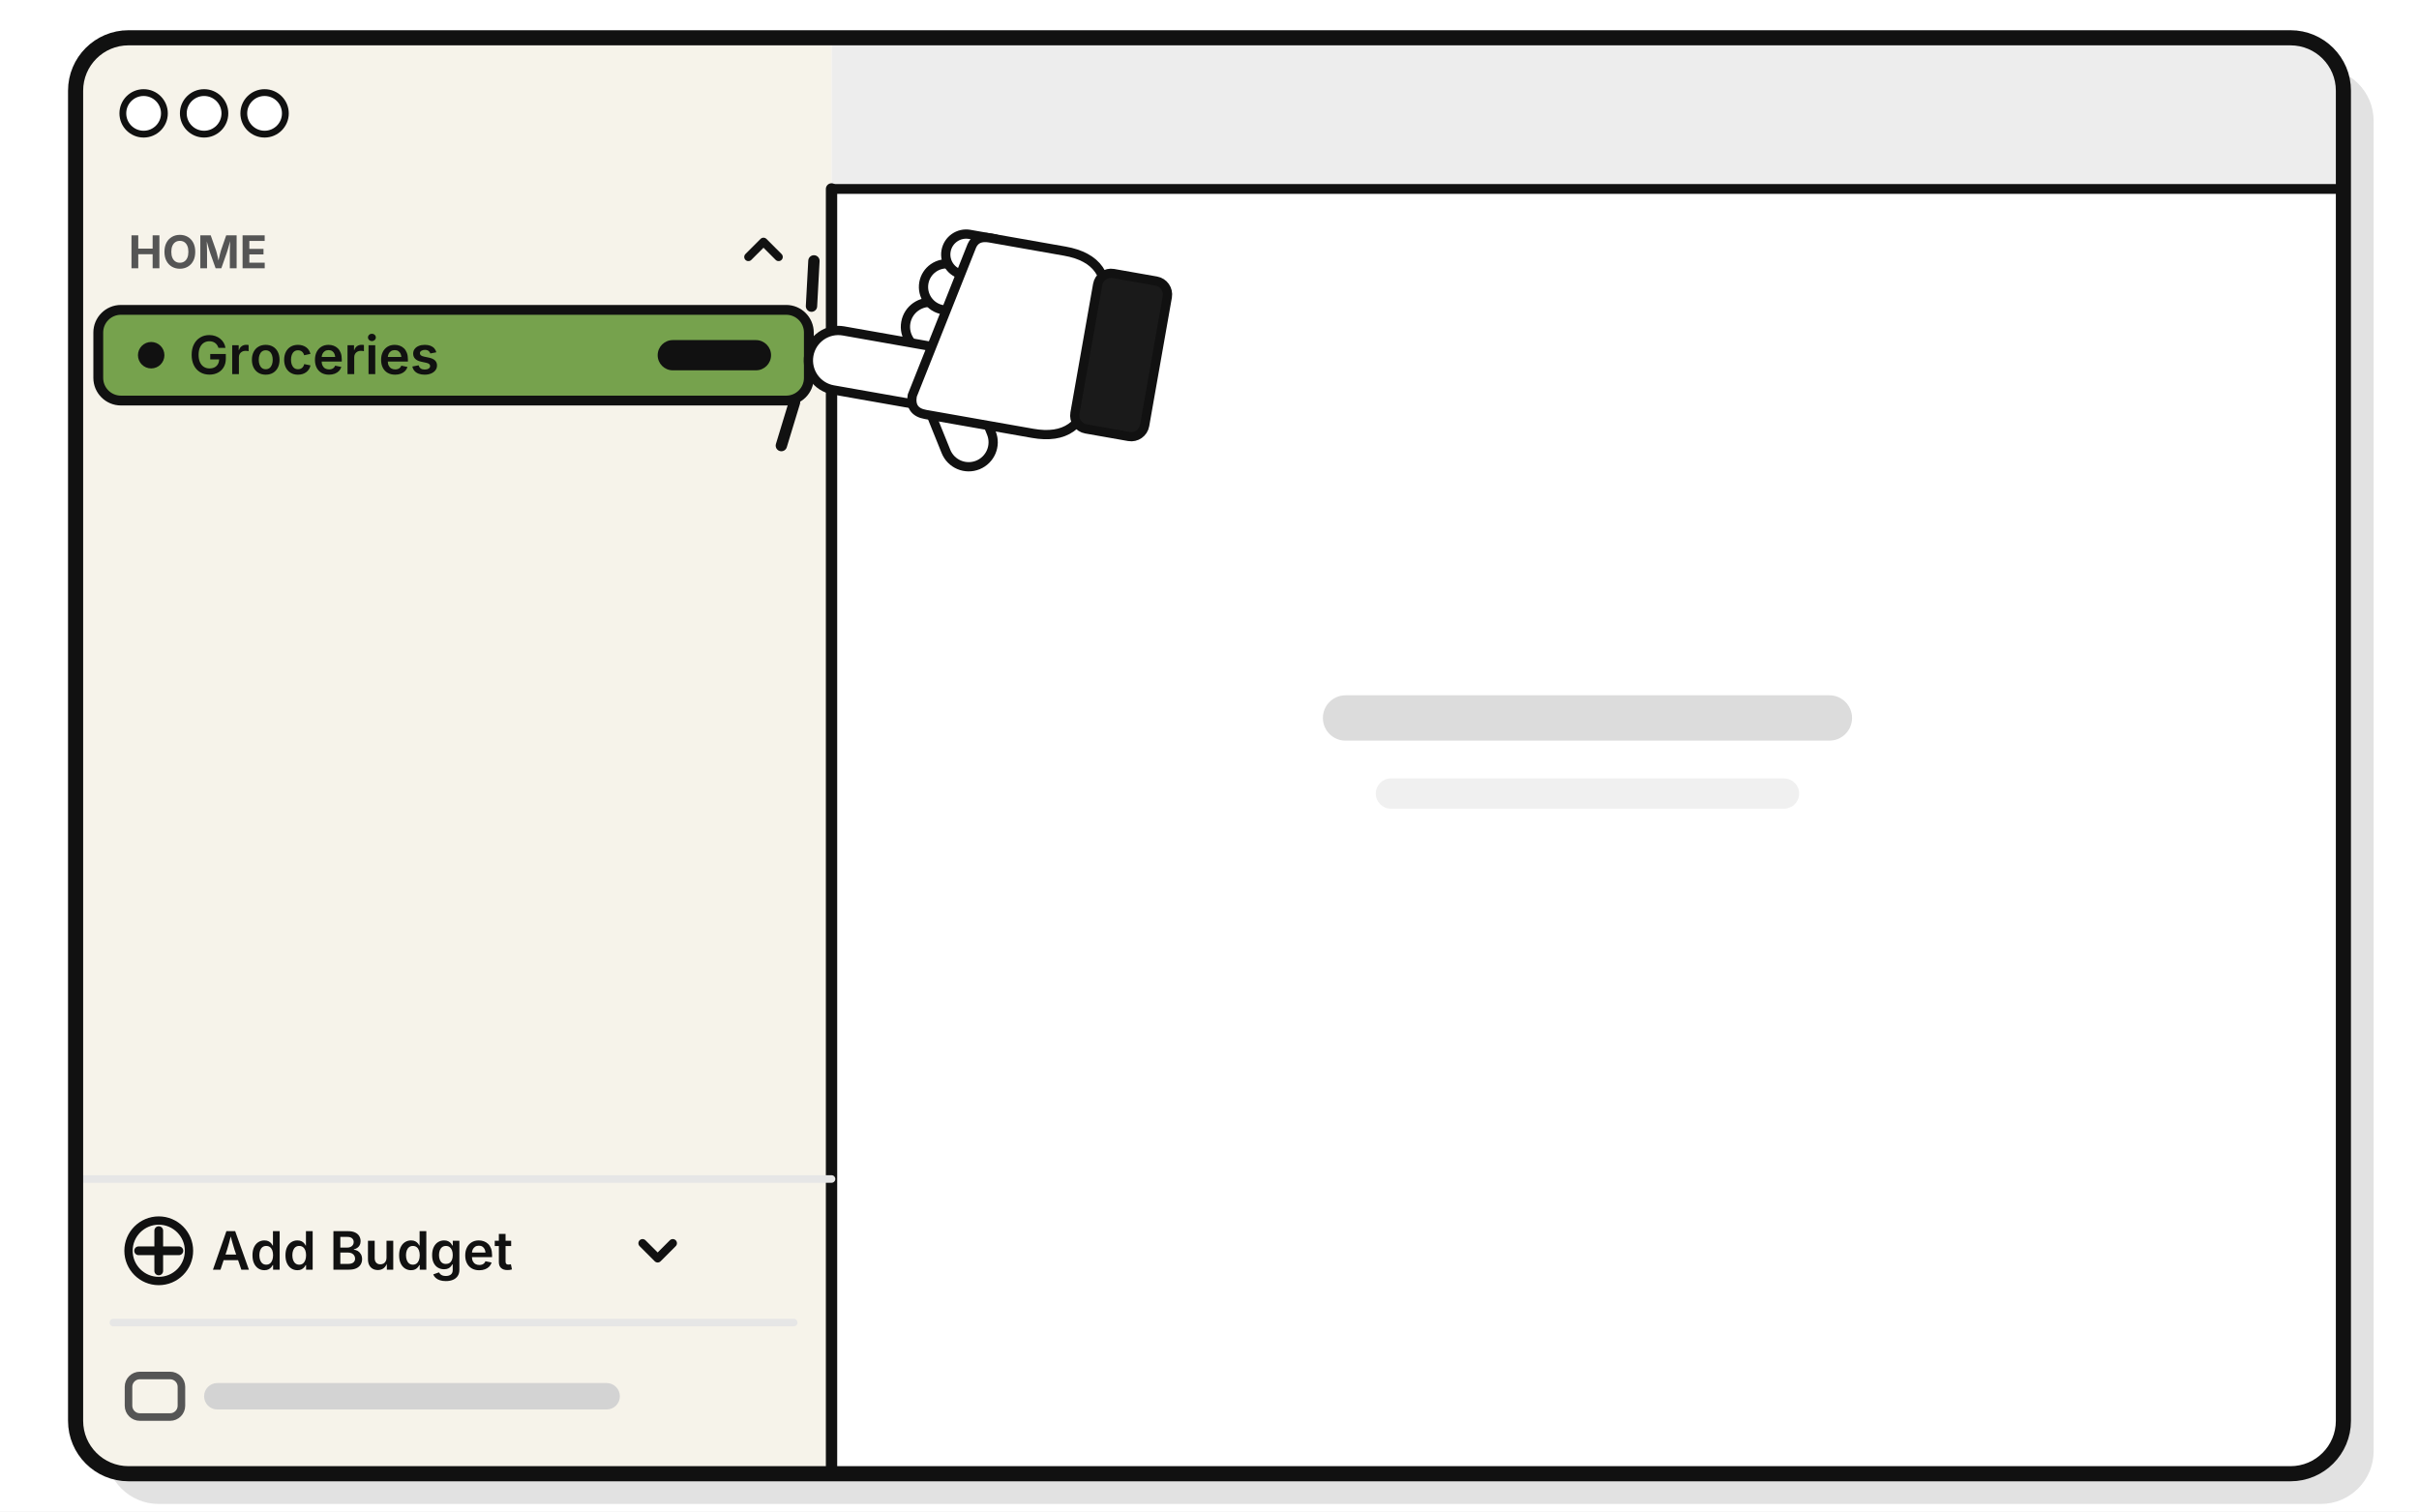
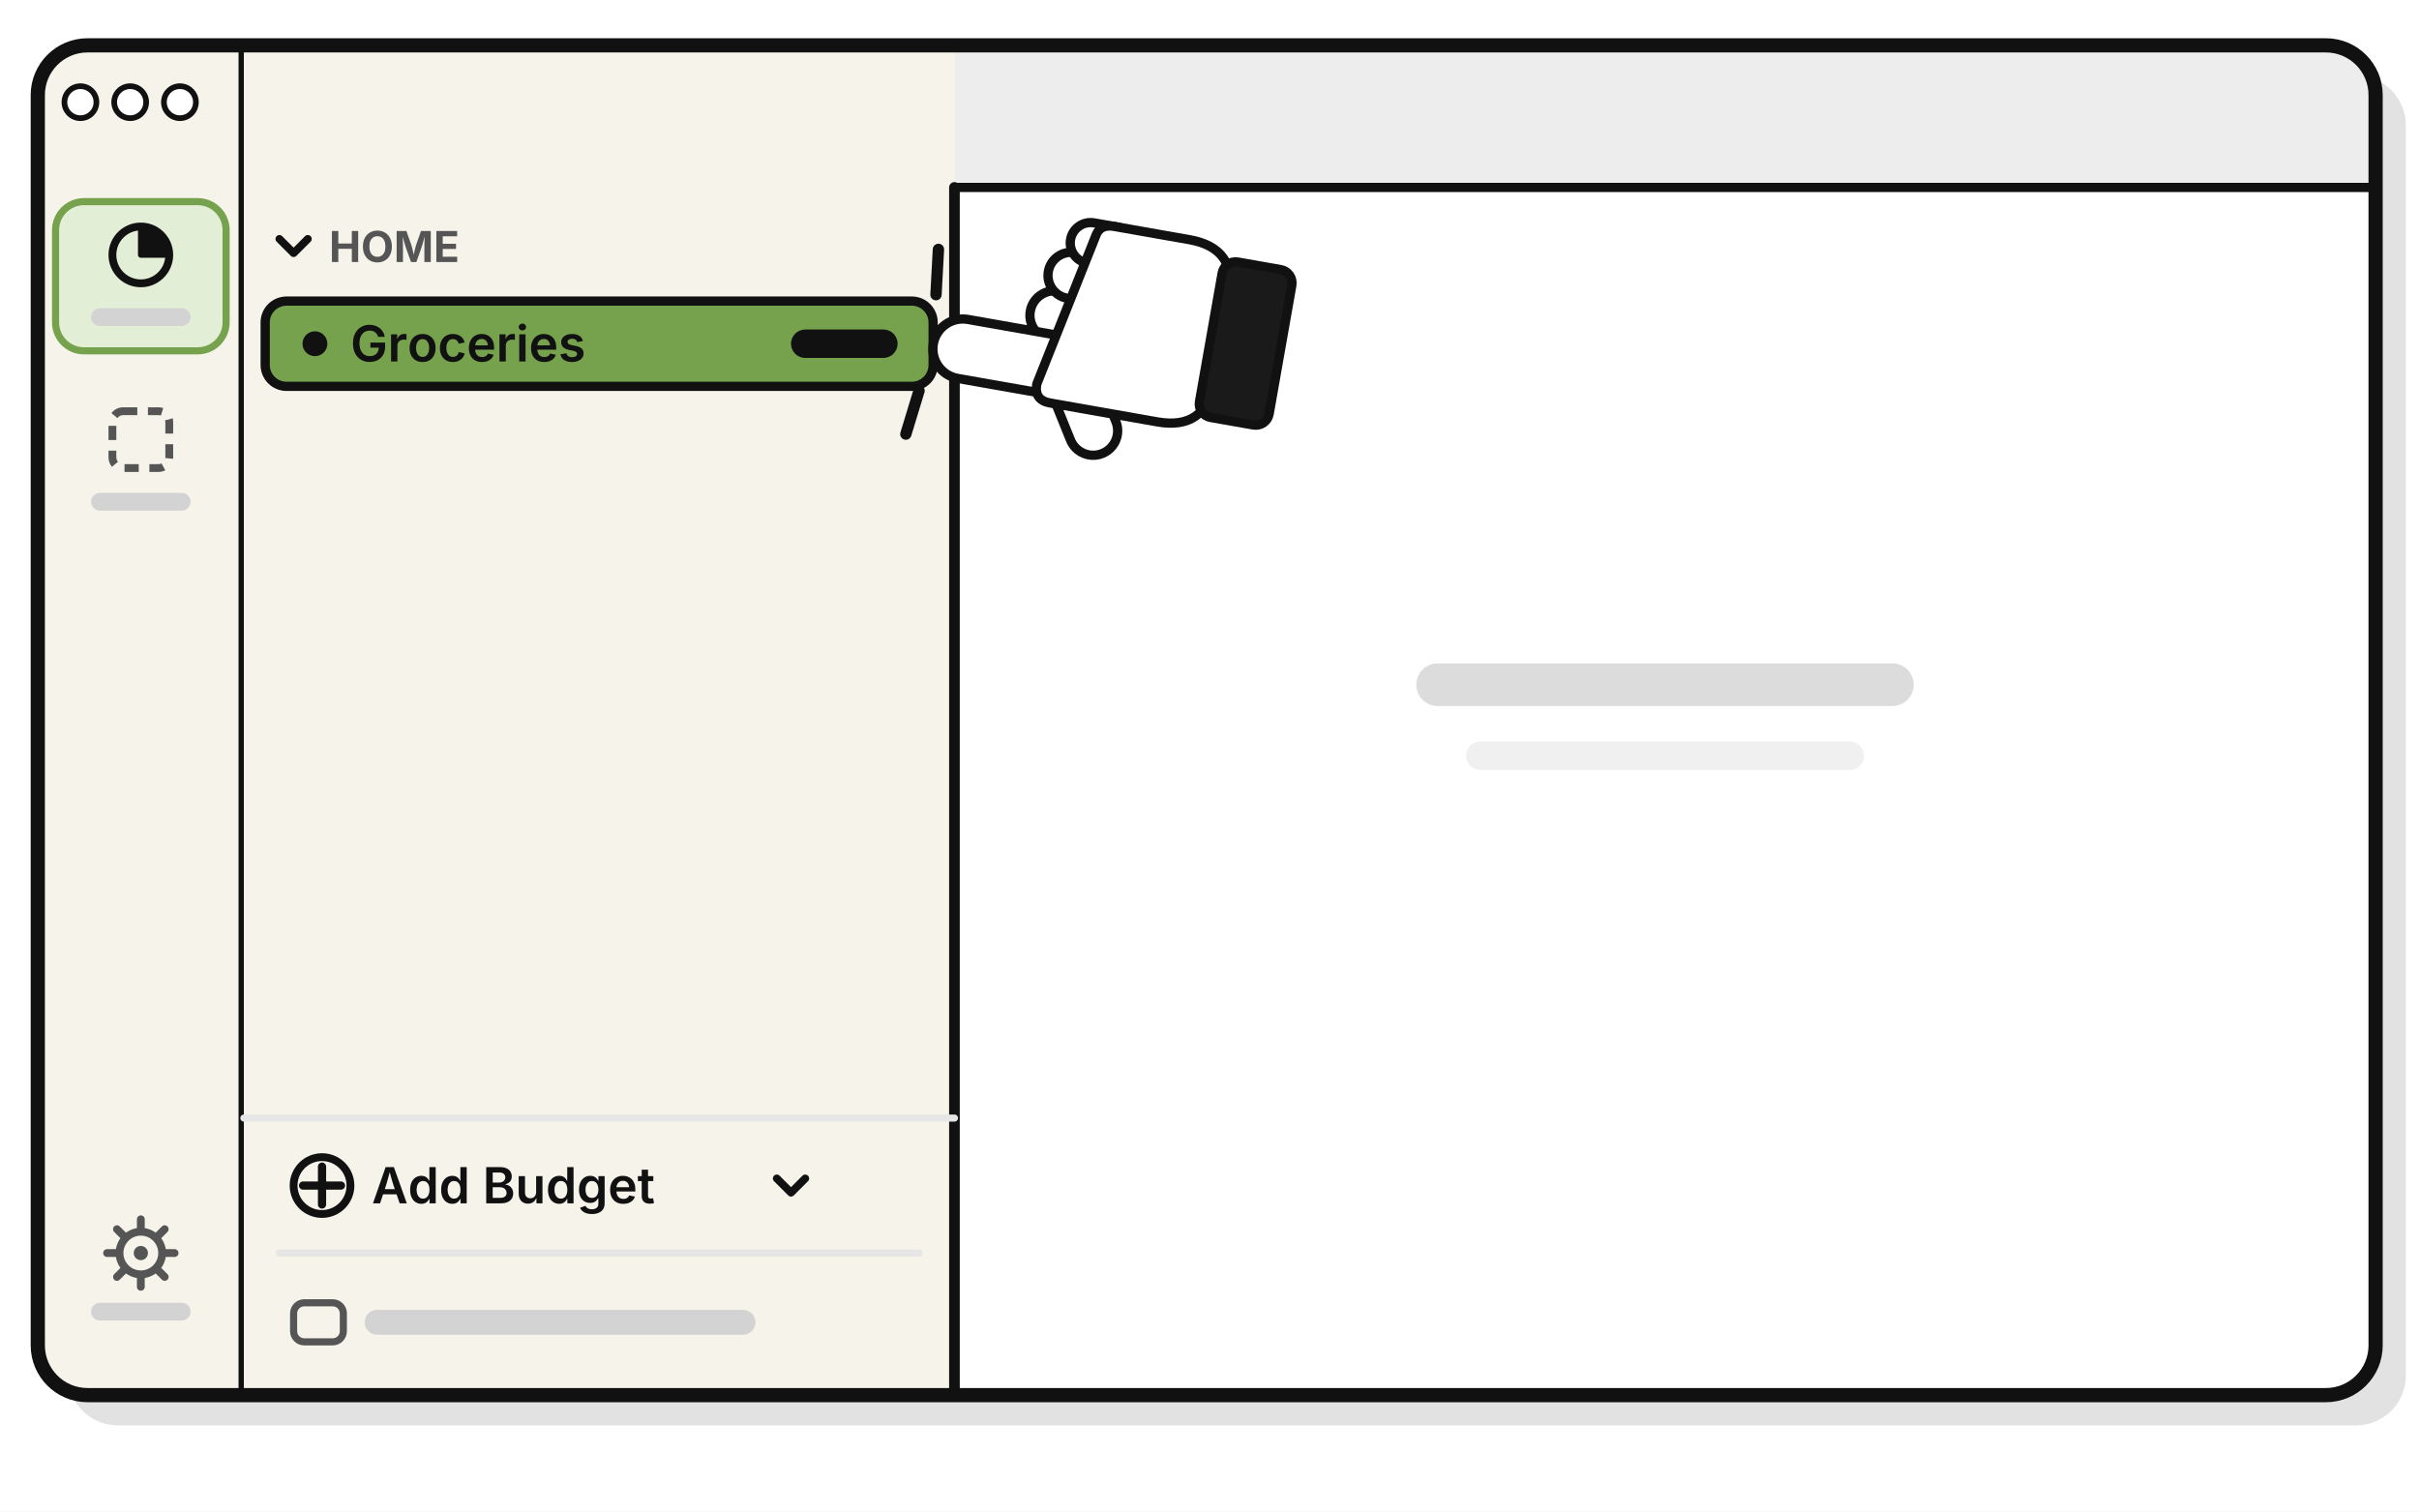
<svg xmlns="http://www.w3.org/2000/svg" viewBox="0 0 640 400" width="640" height="400">
  <rect x="0" y="0" width="640" height="400" rx="0" fill="#FFFFFF" />
-   <rect x="28" y="18" width="600" height="380" rx="14" fill="#E2E2E2" />
-   <g transform="translate(20 10) scale(1)">
+   <rect x="18" y="20" width="618.52" height="357.2" rx="13.16" fill="#E2E2E2" />
+   <g transform="translate(10 12) scale(0.94)">
    <clipPath id="win40">
-       <rect x="0" y="0" width="600" height="380" rx="14" fill="none" />
+       <rect x="0" y="0" width="658" height="380" rx="14" fill="none" />
    </clipPath>
    <g clip-path="url(#win40)">
-       <rect x="0" y="0" width="600" height="380" rx="0" fill="#FFFFFF" />
-       <rect x="200" y="0" width="400" height="40" rx="0" fill="#EDEDED" />
-       <line x1="200" y1="40" x2="600" y2="40" stroke="#111111" stroke-width="2.6" stroke-linecap="round" />
-       <rect x="0" y="0" width="200" height="380" rx="0" fill="#F6F3EA" />
-       <line x1="200" y1="40" x2="200" y2="380" stroke="#111111" stroke-width="3" stroke-linecap="round" />
-       <circle cx="18" cy="20" r="5.5" fill="#FFFFFF" stroke="#111111" stroke-width="1.8" />
-       <circle cx="34" cy="20" r="5.5" fill="#FFFFFF" stroke="#111111" stroke-width="1.8" />
-       <circle cx="50" cy="20" r="5.5" fill="#FFFFFF" stroke="#111111" stroke-width="1.8" />
-       <path d="M134.642 0V1490H440.197V888.118H1089.363V1490H1394.918V0H1089.363V634.802H440.197V0Z" fill="#555555" transform="translate(14.00 61.00) scale(0.00586 -0.00586)" />
-       <path d="M789.4 -20Q591.92 -20 434.32 70.07Q276.721 160.14 185.321 331.1Q93.921 502.06 93.921 744Q93.921 987.48 185.321 1158.71Q276.721 1329.94 434.32 1419.97Q591.92 1510 789.4 1510Q986.88 1510 1143.979 1419.97Q1301.079 1329.94 1392.519 1158.71Q1483.958 987.48 1483.958 744Q1483.958 501.52 1392.519 330.56Q1301.079 159.6 1143.979 69.8Q986.88 -20 789.4 -20ZM789.4 251.036Q905.12 251.036 991.561 307.737Q1078.002 364.437 1126.113 474.608Q1174.223 584.779 1174.223 744Q1174.223 904.681 1126.113 1015.122Q1078.002 1125.563 991.561 1182.263Q905.12 1238.964 789.4 1238.964Q673.759 1238.964 587.088 1182.033Q500.417 1125.103 452.037 1014.662Q403.656 904.221 403.656 744Q403.656 584.779 452.037 474.838Q500.417 364.897 587.088 307.967Q673.759 251.036 789.4 251.036Z" fill="#555555" transform="translate(22.96 61.00) scale(0.00586 -0.00586)" />
-       <path d="M134.642 0V1490H603.354L844.539 805.95Q859.699 758.37 879.169 682.141Q898.639 605.912 918.758 517.944Q938.878 429.975 956.418 347.096Q973.958 264.217 985.338 202.797H925.519Q937.359 262.837 954.629 345.256Q971.899 427.675 992.019 515.873Q1012.139 604.072 1031.569 680.991Q1050.999 757.91 1066.159 805.95L1303.964 1490H1773.676V0H1467.341V702.506Q1467.341 751.206 1468.921 823.975Q1470.501 896.745 1472.811 981.184Q1475.12 1065.623 1477.16 1151.522Q1479.2 1237.422 1479.66 1312.841H1499.44Q1480.06 1229.802 1456.83 1141.562Q1433.6 1053.323 1410.29 970.084Q1386.98 886.844 1365.9 817.535Q1344.82 748.226 1329.74 702.506L1083.137 0H825.801L575.277 702.506Q560.197 747.766 539.307 816.385Q518.417 885.004 494.567 967.784Q470.717 1050.563 446.987 1139.262Q423.257 1227.962 401.497 1312.841H425.437Q426.357 1240.642 428.397 1155.663Q430.437 1070.683 432.517 985.554Q434.597 900.425 436.407 826.505Q438.217 752.586 438.217 702.506V0Z" fill="#555555" transform="translate(32.21 61.00) scale(0.00586 -0.00586)" />
-       <path d="M134.642 0V1490H1132.278V1236.683H440.197V877.038H1079.498V628.042H440.197V253.317H1134.258V0Z" fill="#555555" transform="translate(43.39 61.00) scale(0.00586 -0.00586)" />
-       <path d="M178 58 L182 54 L186 58" fill="none" stroke="#111111" stroke-width="2.2" stroke-linecap="round" stroke-linejoin="round" />
-       <rect x="6" y="72" width="188" height="24" rx="4" fill="#E5DFD5" />
-       <rect x="6" y="72" width="188" height="24" rx="6" fill="#76A24D" stroke="#111111" stroke-width="2.6" />
-       <circle cx="20" cy="84" r="3.5" fill="#111111" />
-       <path d="M792.96 -20Q587.48 -20 432.26 72.82Q277.041 165.64 190.161 336.96Q103.281 508.28 103.281 743.28Q103.281 983.52 192.501 1155.02Q281.72 1326.52 435.84 1418.26Q589.96 1510 784.56 1510Q907.599 1510 1014.059 1474.1Q1120.519 1438.2 1204.039 1371.76Q1287.559 1305.32 1341.059 1214.38Q1394.559 1123.44 1411.679 1014H1139.362Q1121.402 1073.761 1089.702 1121.041Q1058.001 1168.322 1013.421 1201.942Q968.841 1235.562 912.38 1253.102Q855.92 1270.643 788.08 1270.643Q667.879 1270.643 573.479 1209.982Q479.078 1149.322 425.258 1032.041Q371.437 914.761 371.437 745.44Q371.437 576.679 425.038 459.359Q478.638 342.038 573.779 280.698Q668.919 219.357 794.4 219.357Q908.16 219.357 991.741 263.318Q1075.321 307.278 1120.542 388.139Q1165.762 469 1165.762 578.881L1227.442 568.961H821.52V778.879H1425.199V600.399Q1425.199 408.56 1343.679 269.5Q1262.159 130.44 1119.619 55.22Q977.08 -20 792.96 -20Z" fill="#111111" transform="translate(30.00 89.00) scale(0.00684 -0.00684)" />
-       <path d="M137.841 0V1118H389.598V930.881H401.598Q432.238 1028.12 507.058 1080.7Q581.878 1133.28 677.918 1133.28Q700.078 1133.28 727.038 1131.2Q753.998 1129.12 772.878 1125.6V886.643Q756.958 891.882 720.819 896.062Q684.679 900.242 650.479 900.242Q578.038 900.242 520.478 869.262Q462.918 838.282 430.338 783.742Q397.758 729.202 397.758 657.522V0Z" fill="#111111" transform="translate(40.49 89.00) scale(0.00684 -0.00684)" />
-       <path d="M623.08 -22.56Q460.28 -22.56 340.2 49.62Q220.12 121.8 154.501 251.62Q88.881 381.44 88.881 553.44Q88.881 727.36 154.501 857.5Q220.12 987.64 340.2 1059.82Q460.28 1132 623.08 1132Q786.519 1132 906.559 1059.82Q1026.599 987.64 1092.219 857.5Q1157.839 727.36 1157.839 553.44Q1157.839 381.44 1092.219 251.62Q1026.599 121.8 906.559 49.62Q786.519 -22.56 623.08 -22.56ZM623.08 188.478Q714.12 188.478 774.341 237.478Q834.562 286.479 864.162 369.459Q893.762 452.44 893.762 554.16Q893.762 656.88 864.162 739.961Q834.562 823.041 774.341 872.002Q714.12 920.962 623.08 920.962Q532.319 920.962 472.558 872.002Q412.798 823.041 383.198 740.281Q353.597 657.52 353.597 554.16Q353.597 452.44 383.198 369.459Q412.798 286.479 472.558 237.478Q532.319 188.478 623.08 188.478Z" fill="#111111" transform="translate(46.04 89.00) scale(0.00684 -0.00684)" />
-       <path d="M622.72 -22.56Q459.92 -22.56 340.02 49.62Q220.12 121.8 154.501 251.62Q88.881 381.44 88.881 553.44Q88.881 727.36 154.501 857.5Q220.12 987.64 340.02 1059.82Q459.92 1132 622.72 1132Q716.319 1132 796.239 1107.76Q876.158 1083.52 939.258 1038.26Q1002.358 993.001 1044.638 927.941Q1086.918 862.881 1105.238 781.242L861.681 730.082Q851.481 773.442 830.621 808.542Q809.761 843.642 779.841 868.882Q749.92 894.122 710.94 907.542Q671.96 920.962 624.88 920.962Q534.119 920.962 473.998 872.722Q413.878 824.481 383.737 741.721Q353.597 658.96 353.597 554.16Q353.597 451 383.737 368.199Q413.878 285.399 473.998 236.938Q534.119 188.478 624.88 188.478Q672.6 188.478 712.22 202.398Q751.84 216.318 782.581 242.378Q813.321 268.438 834.181 305.358Q855.041 342.278 864.881 387.278L1107.798 336.478Q1090.118 252.479 1047.518 186.419Q1004.918 120.359 941.678 73.459Q878.438 26.56 797.699 2Q716.959 -22.56 622.72 -22.56Z" fill="#111111" transform="translate(54.57 89.00) scale(0.00684 -0.00684)" />
-       <path d="M631.6 -22.56Q463.48 -22.56 341.66 48.18Q219.84 118.92 154.361 247.92Q88.881 376.92 88.881 552.16Q88.881 724.52 153.581 854.98Q218.28 985.44 336.64 1058.72Q455 1132 614.56 1132Q717.239 1132 809.499 1098.9Q901.759 1065.8 973.159 997.06Q1044.559 928.321 1085.479 821.681Q1126.399 715.041 1126.399 567.6V486.48H211.601V662.959H996.64L875.202 610.559Q875.202 705.44 845.921 776.901Q816.641 848.361 759.081 888.221Q701.52 928.082 616 928.082Q530.479 928.082 470.359 887.581Q410.238 847.081 378.718 779.461Q347.198 711.84 347.198 629.12V506.881Q347.198 400.88 383.178 328.059Q419.158 255.239 484.239 218.298Q549.319 181.358 635.12 181.358Q692.12 181.358 738.74 197.658Q785.361 213.958 818.961 246.339Q852.561 278.719 870.321 326.359L1109.119 276.919Q1082.399 187.16 1017.159 119.74Q951.919 52.32 854.299 14.88Q756.679 -22.56 631.6 -22.56Z" fill="#111111" transform="translate(62.72 89.00) scale(0.00684 -0.00684)" />
-       <path d="M137.841 0V1118H389.598V930.881H401.598Q432.238 1028.12 507.058 1080.7Q581.878 1133.28 677.918 1133.28Q700.078 1133.28 727.038 1131.2Q753.998 1129.12 772.878 1125.6V886.643Q756.958 891.882 720.819 896.062Q684.679 900.242 650.479 900.242Q578.038 900.242 520.478 869.262Q462.918 838.282 430.338 783.742Q397.758 729.202 397.758 657.522V0Z" fill="#111111" transform="translate(71.00 89.00) scale(0.00684 -0.00684)" />
-       <path d="M137.841 0V1118H397.758V0ZM268.079 1276.161Q205.92 1276.161 161.36 1318.02Q116.8 1359.879 116.8 1418.481Q116.8 1478.28 161.36 1519.619Q205.92 1560.959 268.079 1560.959Q330.776 1560.959 375.387 1519.658Q419.998 1478.357 419.998 1418.5Q419.998 1359.84 375.387 1318.001Q330.776 1276.161 268.079 1276.161Z" fill="#111111" transform="translate(76.56 89.00) scale(0.00684 -0.00684)" />
-       <path d="M631.6 -22.56Q463.48 -22.56 341.66 48.18Q219.84 118.92 154.361 247.92Q88.881 376.92 88.881 552.16Q88.881 724.52 153.581 854.98Q218.28 985.44 336.64 1058.72Q455 1132 614.56 1132Q717.239 1132 809.499 1098.9Q901.759 1065.8 973.159 997.06Q1044.559 928.321 1085.479 821.681Q1126.399 715.041 1126.399 567.6V486.48H211.601V662.959H996.64L875.202 610.559Q875.202 705.44 845.921 776.901Q816.641 848.361 759.081 888.221Q701.52 928.082 616 928.082Q530.479 928.082 470.359 887.581Q410.238 847.081 378.718 779.461Q347.198 711.84 347.198 629.12V506.881Q347.198 400.88 383.178 328.059Q419.158 255.239 484.239 218.298Q549.319 181.358 635.12 181.358Q692.12 181.358 738.74 197.658Q785.361 213.958 818.961 246.339Q852.561 278.719 870.321 326.359L1109.119 276.919Q1082.399 187.16 1017.159 119.74Q951.919 52.32 854.299 14.88Q756.679 -22.56 631.6 -22.56Z" fill="#111111" transform="translate(80.22 89.00) scale(0.00684 -0.00684)" />
-       <path d="M560.679 -22.56Q432.36 -22.56 333.14 14.36Q233.92 51.28 170.701 122.139Q107.481 192.999 87.841 294.039L331.198 339.719Q353.758 257.078 412.518 216.778Q471.279 176.478 565.879 176.478Q662 176.478 718.36 214.959Q774.721 253.439 774.721 309.84Q774.721 358.48 737.641 389.96Q700.56 421.441 623.68 437.921L433.36 479.041Q274.881 513.241 196.921 591.261Q118.961 669.281 118.961 792.321Q118.961 895.88 176.021 972.08Q233.081 1048.28 334.5 1090.14Q435.92 1132 569.679 1132Q696.559 1132 788.039 1096.06Q879.518 1060.12 936.138 995.48Q992.758 930.84 1014.878 843.561L783.12 798.321Q763.72 856.521 713.64 897.061Q663.56 937.602 573.199 937.602Q490.479 937.602 434.958 901.501Q379.438 865.401 379.438 808Q379.438 759.32 415.978 727.4Q452.518 695.479 537.919 676.799L728.158 636.799Q886.998 602.959 964.138 527.999Q1041.277 453.039 1041.277 334.799Q1041.277 228.88 980.018 148.42Q918.758 67.96 810.438 22.7Q702.119 -22.56 560.679 -22.56Z" fill="#111111" transform="translate(88.50 89.00) scale(0.00684 -0.00684)" />
-       <rect x="154" y="80" width="30" height="8" rx="4" fill="#111111" />
-       <line x1="0" y1="302" x2="200" y2="302" stroke="#E6E6E6" stroke-width="2" stroke-linecap="round" />
-       <circle cx="22" cy="321" r="8" fill="none" stroke="#111111" stroke-width="2.2" />
-       <line x1="16.667" y1="321" x2="27.333" y2="321" stroke="#111111" stroke-width="2.311" stroke-linecap="round" />
-       <line x1="22" y1="315.667" x2="22" y2="326.333" stroke="#111111" stroke-width="2.311" stroke-linecap="round" />
-       <path d="M49.84 0 569.961 1490H909.476L1440.557 0H1147.681L883.158 773.844Q844.439 894.003 802.159 1045.302Q759.879 1196.601 708.839 1390.2H764.998Q715.318 1195.321 674.558 1042.742Q633.798 890.163 597.719 773.844L341.836 0ZM352.799 369.202V584.16H1137.598V369.202Z" fill="#111111" transform="translate(36.00 326.00) scale(0.00684 -0.00684)" />
-       <path d="M550.001 -20.4Q418.201 -20.4 313.541 47.54Q208.881 115.48 148.881 244.4Q88.881 373.32 88.881 556.72Q88.881 743.08 150.281 871.5Q211.681 999.92 316.161 1065.96Q420.641 1132 549.201 1132Q648.842 1132 712.302 1098.7Q775.762 1065.4 813.141 1019Q850.521 972.6 869.601 932.88H880.721V1490H1140.638V0H886.001V176.96H869.601Q849.801 136.6 811.602 90.82Q773.402 45.04 710.162 12.32Q646.922 -20.4 550.001 -20.4ZM620.559 193.518Q705.64 193.518 764.84 239.458Q824.041 285.398 854.821 367.439Q885.601 449.479 885.601 558Q885.601 667.241 855.141 747.861Q824.681 828.482 765.48 873.282Q706.28 918.082 620.559 918.082Q532.919 918.082 473.758 871.362Q414.598 824.641 384.817 743.381Q355.037 662.12 355.037 558Q355.037 453.599 385.137 371.059Q415.238 288.518 474.718 241.018Q534.199 193.518 620.559 193.518Z" fill="#111111" transform="translate(46.19 326.00) scale(0.00684 -0.00684)" />
-       <path d="M550.001 -20.4Q418.201 -20.4 313.541 47.54Q208.881 115.48 148.881 244.4Q88.881 373.32 88.881 556.72Q88.881 743.08 150.281 871.5Q211.681 999.92 316.161 1065.96Q420.641 1132 549.201 1132Q648.842 1132 712.302 1098.7Q775.762 1065.4 813.141 1019Q850.521 972.6 869.601 932.88H880.721V1490H1140.638V0H886.001V176.96H869.601Q849.801 136.6 811.602 90.82Q773.402 45.04 710.162 12.32Q646.922 -20.4 550.001 -20.4ZM620.559 193.518Q705.64 193.518 764.84 239.458Q824.041 285.398 854.821 367.439Q885.601 449.479 885.601 558Q885.601 667.241 855.141 747.861Q824.681 828.482 765.48 873.282Q706.28 918.082 620.559 918.082Q532.919 918.082 473.758 871.362Q414.598 824.641 384.817 743.381Q355.037 662.12 355.037 558Q355.037 453.599 385.137 371.059Q415.238 288.518 474.718 241.018Q534.199 193.518 620.559 193.518Z" fill="#111111" transform="translate(54.92 326.00) scale(0.00684 -0.00684)" />
-       <path d="M149.761 0V1490H720.24Q881.279 1490 987.999 1439.2Q1094.719 1388.4 1147.639 1301.06Q1200.559 1213.72 1200.559 1103.28Q1200.559 1012.319 1165.839 947.84Q1131.119 883.36 1072.379 843.3Q1013.639 803.24 940.719 785.6V770.88Q1020.079 767.24 1092.819 723.06Q1165.559 678.88 1212.059 598.78Q1258.559 518.68 1258.559 406Q1258.559 290.4 1202.919 198.42Q1147.279 106.44 1034.759 53.22Q922.239 0 751.279 0ZM416.798 223.438H709.2Q856.922 223.438 922.502 280.358Q988.082 337.279 988.082 425.999Q988.082 493.079 955.122 546.54Q922.162 600 861.661 631.16Q801.161 662.321 717.76 662.321H416.798ZM416.798 854.719H686.48Q756.761 854.719 812.941 880.819Q869.122 906.92 901.722 955.06Q934.322 1003.2 934.322 1069.041Q934.322 1155.601 873.302 1211.802Q812.281 1268.002 692.48 1268.002H416.798Z" fill="#111111" transform="translate(67.19 326.00) scale(0.00684 -0.00684)" />
-       <path d="M520.801 -14Q406.001 -14 319.601 35.2Q233.201 84.4 185.521 178.76Q137.841 273.12 137.841 407.28V1118H397.758V447.119Q397.758 334.678 456.398 270.858Q515.038 207.038 617.279 207.038Q686.479 207.038 740.08 237.178Q793.68 267.318 824.56 324.918Q855.441 382.519 855.441 463.119V1118H1115.997V0H868.92L866.041 276.4H885.721Q838.76 130.199 746.86 58.1Q654.96 -14 520.801 -14Z" fill="#111111" transform="translate(76.41 326.00) scale(0.00684 -0.00684)" />
-       <path d="M550.001 -20.4Q418.201 -20.4 313.541 47.54Q208.881 115.48 148.881 244.4Q88.881 373.32 88.881 556.72Q88.881 743.08 150.281 871.5Q211.681 999.92 316.161 1065.96Q420.641 1132 549.201 1132Q648.842 1132 712.302 1098.7Q775.762 1065.4 813.141 1019Q850.521 972.6 869.601 932.88H880.721V1490H1140.638V0H886.001V176.96H869.601Q849.801 136.6 811.602 90.82Q773.402 45.04 710.162 12.32Q646.922 -20.4 550.001 -20.4ZM620.559 193.518Q705.64 193.518 764.84 239.458Q824.041 285.398 854.821 367.439Q885.601 449.479 885.601 558Q885.601 667.241 855.141 747.861Q824.681 828.482 765.48 873.282Q706.28 918.082 620.559 918.082Q532.919 918.082 473.758 871.362Q414.598 824.641 384.817 743.381Q355.037 662.12 355.037 558Q355.037 453.599 385.137 371.059Q415.238 288.518 474.718 241.018Q534.199 193.518 620.559 193.518Z" fill="#111111" transform="translate(84.99 326.00) scale(0.00684 -0.00684)" />
-       <path d="M620 -442Q485.56 -442 386.24 -407.98Q286.921 -373.96 223.501 -315.3Q160.081 -256.641 131.921 -183.041L352.438 -104.161Q369.958 -135.441 401.318 -168.141Q432.678 -200.841 485.439 -222.581Q538.199 -244.322 619.28 -244.322Q740.32 -244.322 812.961 -187.881Q885.601 -131.441 885.601 -11.44V200.32H864.281Q844.562 159.681 807.722 117.12Q770.882 74.56 708.362 45.56Q645.842 16.56 549.361 16.56Q420.761 16.56 316.281 77.18Q211.801 137.8 150.341 259.08Q88.881 380.36 88.881 561.84Q88.881 745.64 150.781 872.78Q212.681 999.92 317.481 1065.96Q422.281 1132 551.201 1132Q650.202 1132 714.162 1099.02Q778.122 1066.04 816.181 1019.32Q854.241 972.6 874.321 932.88H888.081V1118H1143.358V-3.441Q1143.358 -152.121 1075.298 -249.561Q1007.238 -347 888.999 -394.5Q770.759 -442 620 -442ZM621.839 221.918Q707.28 221.918 766.3 262.658Q825.321 303.399 856.101 380.279Q886.881 457.16 886.881 564.4Q886.881 670.441 856.421 749.781Q825.961 829.122 766.94 873.602Q707.92 918.082 621.839 918.082Q534.199 918.082 474.718 871.682Q415.238 825.281 385.137 745.621Q355.037 665.961 355.037 564.4Q355.037 461.28 385.457 384.079Q415.878 306.879 475.358 264.398Q534.839 221.918 621.839 221.918Z" fill="#111111" transform="translate(93.72 326.00) scale(0.00684 -0.00684)" />
-       <path d="M631.6 -22.56Q463.48 -22.56 341.66 48.18Q219.84 118.92 154.361 247.92Q88.881 376.92 88.881 552.16Q88.881 724.52 153.581 854.98Q218.28 985.44 336.64 1058.72Q455 1132 614.56 1132Q717.239 1132 809.499 1098.9Q901.759 1065.8 973.159 997.06Q1044.559 928.321 1085.479 821.681Q1126.399 715.041 1126.399 567.6V486.48H211.601V662.959H996.64L875.202 610.559Q875.202 705.44 845.921 776.901Q816.641 848.361 759.081 888.221Q701.52 928.082 616 928.082Q530.479 928.082 470.359 887.581Q410.238 847.081 378.718 779.461Q347.198 711.84 347.198 629.12V506.881Q347.198 400.88 383.178 328.059Q419.158 255.239 484.239 218.298Q549.319 181.358 635.12 181.358Q692.12 181.358 738.74 197.658Q785.361 213.958 818.961 246.339Q852.561 278.719 870.321 326.359L1109.119 276.919Q1082.399 187.16 1017.159 119.74Q951.919 52.32 854.299 14.88Q756.679 -22.56 631.6 -22.56Z" fill="#111111" transform="translate(102.48 326.00) scale(0.00684 -0.00684)" />
-       <path d="M654.878 1118V914.322H20V1118ZM178.64 1384H438.557V314.839Q438.557 254.238 464.557 225.858Q490.557 197.478 550.398 197.478Q567.758 197.478 597.138 201.658Q626.518 205.838 644.558 209.838L685.518 9.24Q642.758 -4 598.079 -9.54Q553.399 -15.08 511.559 -15.08Q351.08 -15.08 264.86 64.84Q178.64 144.76 178.64 292.559Z" fill="#111111" transform="translate(110.76 326.00) scale(0.00684 -0.00684)" />
-       <path d="M150 319 L154 323 L158 319" fill="none" stroke="#111111" stroke-width="2.2" stroke-linecap="round" stroke-linejoin="round" />
-       <line x1="10" y1="340" x2="190" y2="340" stroke="#E6E6E6" stroke-width="2" stroke-linecap="round" />
-       <rect x="14" y="354" width="14" height="11" rx="3" fill="none" stroke="#555555" stroke-width="2" />
-       <rect x="34" y="356" width="110" height="7" rx="3.5" fill="#D3D3D3" />
-       <g opacity="0.35">
-         <rect x="330" y="174" width="140" height="12" rx="6" fill="#9A9A9A" />
-         <rect x="344" y="196" width="112" height="8" rx="4" fill="#D3D3D3" />
+       <rect x="0" y="0" width="658" height="380" rx="0" fill="#FFFFFF" />
+       <rect x="0" y="0" width="58" height="380" rx="0" fill="#F6F3EA" />
+       <line x1="58" y1="0" x2="58" y2="380" stroke="#111111" stroke-width="3" stroke-linecap="round" />
+       <circle cx="12" cy="16" r="4.5" fill="#FFFFFF" stroke="#111111" stroke-width="1.6" />
+       <circle cx="26" cy="16" r="4.5" fill="#FFFFFF" stroke="#111111" stroke-width="1.6" />
+       <circle cx="40" cy="16" r="4.5" fill="#FFFFFF" stroke="#111111" stroke-width="1.6" />
+       <rect x="5" y="44" width="48" height="42" rx="8" fill="#E3EED6" stroke="#76A24D" stroke-width="2" />
+       <circle cx="29" cy="59" r="8" fill="none" stroke="#111111" stroke-width="2.2" />
+       <path d="M29 59 V51 A8 8 0 0 1 37 59 Z" fill="#111111" stroke="#111111" stroke-width="1.6" stroke-linecap="round" stroke-linejoin="round" />
+       <rect x="15" y="74" width="28" height="5" rx="2.5" fill="#D3D3D3" />
+       <rect x="21" y="103" width="16" height="16" rx="3" fill="none" stroke="#555555" stroke-width="2.2" stroke-dasharray="4 3" />
+       <rect x="15" y="126" width="28" height="5" rx="2.5" fill="#D3D3D3" />
+       <circle cx="29" cy="340" r="6" fill="none" stroke="#555555" stroke-width="2.2" />
+       <circle cx="29" cy="340" r="2" fill="#555555" />
+       <line x1="36" y1="340" x2="38.5" y2="340" stroke="#555555" stroke-width="2.2" stroke-linecap="round" />
+       <line x1="33.95" y1="344.95" x2="35.718" y2="346.718" stroke="#555555" stroke-width="2.2" stroke-linecap="round" />
+       <line x1="29" y1="347" x2="29" y2="349.5" stroke="#555555" stroke-width="2.2" stroke-linecap="round" />
+       <line x1="24.05" y1="344.95" x2="22.282" y2="346.718" stroke="#555555" stroke-width="2.2" stroke-linecap="round" />
+       <line x1="22" y1="340" x2="19.5" y2="340" stroke="#555555" stroke-width="2.2" stroke-linecap="round" />
+       <line x1="24.05" y1="335.05" x2="22.282" y2="333.282" stroke="#555555" stroke-width="2.2" stroke-linecap="round" />
+       <line x1="29" y1="333" x2="29" y2="330.5" stroke="#555555" stroke-width="2.2" stroke-linecap="round" />
+       <line x1="33.95" y1="335.05" x2="35.718" y2="333.282" stroke="#555555" stroke-width="2.2" stroke-linecap="round" />
+       <rect x="15" y="354" width="28" height="5" rx="2.5" fill="#D3D3D3" />
+       <g transform="translate(58 0)">
+         <rect x="200" y="0" width="400" height="40" rx="0" fill="#EDEDED" />
+         <line x1="200" y1="40" x2="600" y2="40" stroke="#111111" stroke-width="2.6" stroke-linecap="round" />
+         <rect x="0" y="0" width="200" height="380" rx="0" fill="#F6F3EA" />
+         <line x1="200" y1="40" x2="200" y2="380" stroke="#111111" stroke-width="3" stroke-linecap="round" />
+         <path d="M10 54.5 L14 58.5 L18 54.5" fill="none" stroke="#111111" stroke-width="2.2" stroke-linecap="round" stroke-linejoin="round" />
+         <path d="M134.642 0V1490H440.197V888.118H1089.363V1490H1394.918V0H1089.363V634.802H440.197V0Z" fill="#555555" transform="translate(24.00 61.00) scale(0.00586 -0.00586)" />
+         <path d="M789.4 -20Q591.92 -20 434.32 70.07Q276.721 160.14 185.321 331.1Q93.921 502.06 93.921 744Q93.921 987.48 185.321 1158.71Q276.721 1329.94 434.32 1419.97Q591.92 1510 789.4 1510Q986.88 1510 1143.979 1419.97Q1301.079 1329.94 1392.519 1158.71Q1483.958 987.48 1483.958 744Q1483.958 501.52 1392.519 330.56Q1301.079 159.6 1143.979 69.8Q986.88 -20 789.4 -20ZM789.4 251.036Q905.12 251.036 991.561 307.737Q1078.002 364.437 1126.113 474.608Q1174.223 584.779 1174.223 744Q1174.223 904.681 1126.113 1015.122Q1078.002 1125.563 991.561 1182.263Q905.12 1238.964 789.4 1238.964Q673.759 1238.964 587.088 1182.033Q500.417 1125.103 452.037 1014.662Q403.656 904.221 403.656 744Q403.656 584.779 452.037 474.838Q500.417 364.897 587.088 307.967Q673.759 251.036 789.4 251.036Z" fill="#555555" transform="translate(32.96 61.00) scale(0.00586 -0.00586)" />
+         <path d="M134.642 0V1490H603.354L844.539 805.95Q859.699 758.37 879.169 682.141Q898.639 605.912 918.758 517.944Q938.878 429.975 956.418 347.096Q973.958 264.217 985.338 202.797H925.519Q937.359 262.837 954.629 345.256Q971.899 427.675 992.019 515.873Q1012.139 604.072 1031.569 680.991Q1050.999 757.91 1066.159 805.95L1303.964 1490H1773.676V0H1467.341V702.506Q1467.341 751.206 1468.921 823.975Q1470.501 896.745 1472.811 981.184Q1475.12 1065.623 1477.16 1151.522Q1479.2 1237.422 1479.66 1312.841H1499.44Q1480.06 1229.802 1456.83 1141.562Q1433.6 1053.323 1410.29 970.084Q1386.98 886.844 1365.9 817.535Q1344.82 748.226 1329.74 702.506L1083.137 0H825.801L575.277 702.506Q560.197 747.766 539.307 816.385Q518.417 885.004 494.567 967.784Q470.717 1050.563 446.987 1139.262Q423.257 1227.962 401.497 1312.841H425.437Q426.357 1240.642 428.397 1155.663Q430.437 1070.683 432.517 985.554Q434.597 900.425 436.407 826.505Q438.217 752.586 438.217 702.506V0Z" fill="#555555" transform="translate(42.21 61.00) scale(0.00586 -0.00586)" />
+         <path d="M134.642 0V1490H1132.278V1236.683H440.197V877.038H1079.498V628.042H440.197V253.317H1134.258V0Z" fill="#555555" transform="translate(53.39 61.00) scale(0.00586 -0.00586)" />
+         <rect x="6" y="72" width="188" height="24" rx="4" fill="#E5DFD5" />
+         <rect x="6" y="72" width="188" height="24" rx="6" fill="#76A24D" stroke="#111111" stroke-width="2.6" />
+         <circle cx="20" cy="84" r="3.5" fill="#111111" />
+         <path d="M792.96 -20Q587.48 -20 432.26 72.82Q277.041 165.64 190.161 336.96Q103.281 508.28 103.281 743.28Q103.281 983.52 192.501 1155.02Q281.72 1326.52 435.84 1418.26Q589.96 1510 784.56 1510Q907.599 1510 1014.059 1474.1Q1120.519 1438.2 1204.039 1371.76Q1287.559 1305.32 1341.059 1214.38Q1394.559 1123.44 1411.679 1014H1139.362Q1121.402 1073.761 1089.702 1121.041Q1058.001 1168.322 1013.421 1201.942Q968.841 1235.562 912.38 1253.102Q855.92 1270.643 788.08 1270.643Q667.879 1270.643 573.479 1209.982Q479.078 1149.322 425.258 1032.041Q371.437 914.761 371.437 745.44Q371.437 576.679 425.038 459.359Q478.638 342.038 573.779 280.698Q668.919 219.357 794.4 219.357Q908.16 219.357 991.741 263.318Q1075.321 307.278 1120.542 388.139Q1165.762 469 1165.762 578.881L1227.442 568.961H821.52V778.879H1425.199V600.399Q1425.199 408.56 1343.679 269.5Q1262.159 130.44 1119.619 55.22Q977.08 -20 792.96 -20Z" fill="#111111" transform="translate(30.00 89.00) scale(0.00684 -0.00684)" />
+         <path d="M137.841 0V1118H389.598V930.881H401.598Q432.238 1028.12 507.058 1080.7Q581.878 1133.28 677.918 1133.28Q700.078 1133.28 727.038 1131.2Q753.998 1129.12 772.878 1125.6V886.643Q756.958 891.882 720.819 896.062Q684.679 900.242 650.479 900.242Q578.038 900.242 520.478 869.262Q462.918 838.282 430.338 783.742Q397.758 729.202 397.758 657.522V0Z" fill="#111111" transform="translate(40.49 89.00) scale(0.00684 -0.00684)" />
+         <path d="M623.08 -22.56Q460.28 -22.56 340.2 49.62Q220.12 121.8 154.501 251.62Q88.881 381.44 88.881 553.44Q88.881 727.36 154.501 857.5Q220.12 987.64 340.2 1059.82Q460.28 1132 623.08 1132Q786.519 1132 906.559 1059.82Q1026.599 987.64 1092.219 857.5Q1157.839 727.36 1157.839 553.44Q1157.839 381.44 1092.219 251.62Q1026.599 121.8 906.559 49.62Q786.519 -22.56 623.08 -22.56ZM623.08 188.478Q714.12 188.478 774.341 237.478Q834.562 286.479 864.162 369.459Q893.762 452.44 893.762 554.16Q893.762 656.88 864.162 739.961Q834.562 823.041 774.341 872.002Q714.12 920.962 623.08 920.962Q532.319 920.962 472.558 872.002Q412.798 823.041 383.198 740.281Q353.597 657.52 353.597 554.16Q353.597 452.44 383.198 369.459Q412.798 286.479 472.558 237.478Q532.319 188.478 623.08 188.478Z" fill="#111111" transform="translate(46.04 89.00) scale(0.00684 -0.00684)" />
+         <path d="M622.72 -22.56Q459.92 -22.56 340.02 49.62Q220.12 121.8 154.501 251.62Q88.881 381.44 88.881 553.44Q88.881 727.36 154.501 857.5Q220.12 987.64 340.02 1059.82Q459.92 1132 622.72 1132Q716.319 1132 796.239 1107.76Q876.158 1083.52 939.258 1038.26Q1002.358 993.001 1044.638 927.941Q1086.918 862.881 1105.238 781.242L861.681 730.082Q851.481 773.442 830.621 808.542Q809.761 843.642 779.841 868.882Q749.92 894.122 710.94 907.542Q671.96 920.962 624.88 920.962Q534.119 920.962 473.998 872.722Q413.878 824.481 383.737 741.721Q353.597 658.96 353.597 554.16Q353.597 451 383.737 368.199Q413.878 285.399 473.998 236.938Q534.119 188.478 624.88 188.478Q672.6 188.478 712.22 202.398Q751.84 216.318 782.581 242.378Q813.321 268.438 834.181 305.358Q855.041 342.278 864.881 387.278L1107.798 336.478Q1090.118 252.479 1047.518 186.419Q1004.918 120.359 941.678 73.459Q878.438 26.56 797.699 2Q716.959 -22.56 622.72 -22.56Z" fill="#111111" transform="translate(54.57 89.00) scale(0.00684 -0.00684)" />
+         <path d="M631.6 -22.56Q463.48 -22.56 341.66 48.18Q219.84 118.92 154.361 247.92Q88.881 376.92 88.881 552.16Q88.881 724.52 153.581 854.98Q218.28 985.44 336.64 1058.72Q455 1132 614.56 1132Q717.239 1132 809.499 1098.9Q901.759 1065.8 973.159 997.06Q1044.559 928.321 1085.479 821.681Q1126.399 715.041 1126.399 567.6V486.48H211.601V662.959H996.64L875.202 610.559Q875.202 705.44 845.921 776.901Q816.641 848.361 759.081 888.221Q701.52 928.082 616 928.082Q530.479 928.082 470.359 887.581Q410.238 847.081 378.718 779.461Q347.198 711.84 347.198 629.12V506.881Q347.198 400.88 383.178 328.059Q419.158 255.239 484.239 218.298Q549.319 181.358 635.12 181.358Q692.12 181.358 738.74 197.658Q785.361 213.958 818.961 246.339Q852.561 278.719 870.321 326.359L1109.119 276.919Q1082.399 187.16 1017.159 119.74Q951.919 52.32 854.299 14.88Q756.679 -22.56 631.6 -22.56Z" fill="#111111" transform="translate(62.72 89.00) scale(0.00684 -0.00684)" />
+         <path d="M137.841 0V1118H389.598V930.881H401.598Q432.238 1028.12 507.058 1080.7Q581.878 1133.28 677.918 1133.28Q700.078 1133.28 727.038 1131.2Q753.998 1129.12 772.878 1125.6V886.643Q756.958 891.882 720.819 896.062Q684.679 900.242 650.479 900.242Q578.038 900.242 520.478 869.262Q462.918 838.282 430.338 783.742Q397.758 729.202 397.758 657.522V0Z" fill="#111111" transform="translate(71.00 89.00) scale(0.00684 -0.00684)" />
+         <path d="M137.841 0V1118H397.758V0ZM268.079 1276.161Q205.92 1276.161 161.36 1318.02Q116.8 1359.879 116.8 1418.481Q116.8 1478.28 161.36 1519.619Q205.92 1560.959 268.079 1560.959Q330.776 1560.959 375.387 1519.658Q419.998 1478.357 419.998 1418.5Q419.998 1359.84 375.387 1318.001Q330.776 1276.161 268.079 1276.161Z" fill="#111111" transform="translate(76.56 89.00) scale(0.00684 -0.00684)" />
+         <path d="M631.6 -22.56Q463.48 -22.56 341.66 48.18Q219.84 118.92 154.361 247.92Q88.881 376.92 88.881 552.16Q88.881 724.52 153.581 854.98Q218.28 985.44 336.64 1058.72Q455 1132 614.56 1132Q717.239 1132 809.499 1098.9Q901.759 1065.8 973.159 997.06Q1044.559 928.321 1085.479 821.681Q1126.399 715.041 1126.399 567.6V486.48H211.601V662.959H996.64L875.202 610.559Q875.202 705.44 845.921 776.901Q816.641 848.361 759.081 888.221Q701.52 928.082 616 928.082Q530.479 928.082 470.359 887.581Q410.238 847.081 378.718 779.461Q347.198 711.84 347.198 629.12V506.881Q347.198 400.88 383.178 328.059Q419.158 255.239 484.239 218.298Q549.319 181.358 635.12 181.358Q692.12 181.358 738.74 197.658Q785.361 213.958 818.961 246.339Q852.561 278.719 870.321 326.359L1109.119 276.919Q1082.399 187.16 1017.159 119.74Q951.919 52.32 854.299 14.88Q756.679 -22.56 631.6 -22.56Z" fill="#111111" transform="translate(80.22 89.00) scale(0.00684 -0.00684)" />
+         <path d="M560.679 -22.56Q432.36 -22.56 333.14 14.36Q233.92 51.28 170.701 122.139Q107.481 192.999 87.841 294.039L331.198 339.719Q353.758 257.078 412.518 216.778Q471.279 176.478 565.879 176.478Q662 176.478 718.36 214.959Q774.721 253.439 774.721 309.84Q774.721 358.48 737.641 389.96Q700.56 421.441 623.68 437.921L433.36 479.041Q274.881 513.241 196.921 591.261Q118.961 669.281 118.961 792.321Q118.961 895.88 176.021 972.08Q233.081 1048.28 334.5 1090.14Q435.92 1132 569.679 1132Q696.559 1132 788.039 1096.06Q879.518 1060.12 936.138 995.48Q992.758 930.84 1014.878 843.561L783.12 798.321Q763.72 856.521 713.64 897.061Q663.56 937.602 573.199 937.602Q490.479 937.602 434.958 901.501Q379.438 865.401 379.438 808Q379.438 759.32 415.978 727.4Q452.518 695.479 537.919 676.799L728.158 636.799Q886.998 602.959 964.138 527.999Q1041.277 453.039 1041.277 334.799Q1041.277 228.88 980.018 148.42Q918.758 67.96 810.438 22.7Q702.119 -22.56 560.679 -22.56Z" fill="#111111" transform="translate(88.50 89.00) scale(0.00684 -0.00684)" />
+         <rect x="154" y="80" width="30" height="8" rx="4" fill="#111111" />
+         <line x1="0" y1="302" x2="200" y2="302" stroke="#E6E6E6" stroke-width="2" stroke-linecap="round" />
+         <circle cx="22" cy="321" r="8" fill="none" stroke="#111111" stroke-width="2.2" />
+         <line x1="16.667" y1="321" x2="27.333" y2="321" stroke="#111111" stroke-width="2.311" stroke-linecap="round" />
+         <line x1="22" y1="315.667" x2="22" y2="326.333" stroke="#111111" stroke-width="2.311" stroke-linecap="round" />
+         <path d="M49.84 0 569.961 1490H909.476L1440.557 0H1147.681L883.158 773.844Q844.439 894.003 802.159 1045.302Q759.879 1196.601 708.839 1390.2H764.998Q715.318 1195.321 674.558 1042.742Q633.798 890.163 597.719 773.844L341.836 0ZM352.799 369.202V584.16H1137.598V369.202Z" fill="#111111" transform="translate(36.00 326.00) scale(0.00684 -0.00684)" />
+         <path d="M550.001 -20.4Q418.201 -20.4 313.541 47.54Q208.881 115.48 148.881 244.4Q88.881 373.32 88.881 556.72Q88.881 743.08 150.281 871.5Q211.681 999.92 316.161 1065.96Q420.641 1132 549.201 1132Q648.842 1132 712.302 1098.7Q775.762 1065.4 813.141 1019Q850.521 972.6 869.601 932.88H880.721V1490H1140.638V0H886.001V176.96H869.601Q849.801 136.6 811.602 90.82Q773.402 45.04 710.162 12.32Q646.922 -20.4 550.001 -20.4ZM620.559 193.518Q705.64 193.518 764.84 239.458Q824.041 285.398 854.821 367.439Q885.601 449.479 885.601 558Q885.601 667.241 855.141 747.861Q824.681 828.482 765.48 873.282Q706.28 918.082 620.559 918.082Q532.919 918.082 473.758 871.362Q414.598 824.641 384.817 743.381Q355.037 662.12 355.037 558Q355.037 453.599 385.137 371.059Q415.238 288.518 474.718 241.018Q534.199 193.518 620.559 193.518Z" fill="#111111" transform="translate(46.19 326.00) scale(0.00684 -0.00684)" />
+         <path d="M550.001 -20.4Q418.201 -20.4 313.541 47.54Q208.881 115.48 148.881 244.4Q88.881 373.32 88.881 556.72Q88.881 743.08 150.281 871.5Q211.681 999.92 316.161 1065.96Q420.641 1132 549.201 1132Q648.842 1132 712.302 1098.7Q775.762 1065.4 813.141 1019Q850.521 972.6 869.601 932.88H880.721V1490H1140.638V0H886.001V176.96H869.601Q849.801 136.6 811.602 90.82Q773.402 45.04 710.162 12.32Q646.922 -20.4 550.001 -20.4ZM620.559 193.518Q705.64 193.518 764.84 239.458Q824.041 285.398 854.821 367.439Q885.601 449.479 885.601 558Q885.601 667.241 855.141 747.861Q824.681 828.482 765.48 873.282Q706.28 918.082 620.559 918.082Q532.919 918.082 473.758 871.362Q414.598 824.641 384.817 743.381Q355.037 662.12 355.037 558Q355.037 453.599 385.137 371.059Q415.238 288.518 474.718 241.018Q534.199 193.518 620.559 193.518Z" fill="#111111" transform="translate(54.92 326.00) scale(0.00684 -0.00684)" />
+         <path d="M149.761 0V1490H720.24Q881.279 1490 987.999 1439.2Q1094.719 1388.4 1147.639 1301.06Q1200.559 1213.72 1200.559 1103.28Q1200.559 1012.319 1165.839 947.84Q1131.119 883.36 1072.379 843.3Q1013.639 803.24 940.719 785.6V770.88Q1020.079 767.24 1092.819 723.06Q1165.559 678.88 1212.059 598.78Q1258.559 518.68 1258.559 406Q1258.559 290.4 1202.919 198.42Q1147.279 106.44 1034.759 53.22Q922.239 0 751.279 0ZM416.798 223.438H709.2Q856.922 223.438 922.502 280.358Q988.082 337.279 988.082 425.999Q988.082 493.079 955.122 546.54Q922.162 600 861.661 631.16Q801.161 662.321 717.76 662.321H416.798ZM416.798 854.719H686.48Q756.761 854.719 812.941 880.819Q869.122 906.92 901.722 955.06Q934.322 1003.2 934.322 1069.041Q934.322 1155.601 873.302 1211.802Q812.281 1268.002 692.48 1268.002H416.798Z" fill="#111111" transform="translate(67.19 326.00) scale(0.00684 -0.00684)" />
+         <path d="M520.801 -14Q406.001 -14 319.601 35.2Q233.201 84.4 185.521 178.76Q137.841 273.12 137.841 407.28V1118H397.758V447.119Q397.758 334.678 456.398 270.858Q515.038 207.038 617.279 207.038Q686.479 207.038 740.08 237.178Q793.68 267.318 824.56 324.918Q855.441 382.519 855.441 463.119V1118H1115.997V0H868.92L866.041 276.4H885.721Q838.76 130.199 746.86 58.1Q654.96 -14 520.801 -14Z" fill="#111111" transform="translate(76.41 326.00) scale(0.00684 -0.00684)" />
+         <path d="M550.001 -20.4Q418.201 -20.4 313.541 47.54Q208.881 115.48 148.881 244.4Q88.881 373.32 88.881 556.72Q88.881 743.08 150.281 871.5Q211.681 999.92 316.161 1065.96Q420.641 1132 549.201 1132Q648.842 1132 712.302 1098.7Q775.762 1065.4 813.141 1019Q850.521 972.6 869.601 932.88H880.721V1490H1140.638V0H886.001V176.96H869.601Q849.801 136.6 811.602 90.82Q773.402 45.04 710.162 12.32Q646.922 -20.4 550.001 -20.4ZM620.559 193.518Q705.64 193.518 764.84 239.458Q824.041 285.398 854.821 367.439Q885.601 449.479 885.601 558Q885.601 667.241 855.141 747.861Q824.681 828.482 765.48 873.282Q706.28 918.082 620.559 918.082Q532.919 918.082 473.758 871.362Q414.598 824.641 384.817 743.381Q355.037 662.12 355.037 558Q355.037 453.599 385.137 371.059Q415.238 288.518 474.718 241.018Q534.199 193.518 620.559 193.518Z" fill="#111111" transform="translate(84.99 326.00) scale(0.00684 -0.00684)" />
+         <path d="M620 -442Q485.56 -442 386.24 -407.98Q286.921 -373.96 223.501 -315.3Q160.081 -256.641 131.921 -183.041L352.438 -104.161Q369.958 -135.441 401.318 -168.141Q432.678 -200.841 485.439 -222.581Q538.199 -244.322 619.28 -244.322Q740.32 -244.322 812.961 -187.881Q885.601 -131.441 885.601 -11.44V200.32H864.281Q844.562 159.681 807.722 117.12Q770.882 74.56 708.362 45.56Q645.842 16.56 549.361 16.56Q420.761 16.56 316.281 77.18Q211.801 137.8 150.341 259.08Q88.881 380.36 88.881 561.84Q88.881 745.64 150.781 872.78Q212.681 999.92 317.481 1065.96Q422.281 1132 551.201 1132Q650.202 1132 714.162 1099.02Q778.122 1066.04 816.181 1019.32Q854.241 972.6 874.321 932.88H888.081V1118H1143.358V-3.441Q1143.358 -152.121 1075.298 -249.561Q1007.238 -347 888.999 -394.5Q770.759 -442 620 -442ZM621.839 221.918Q707.28 221.918 766.3 262.658Q825.321 303.399 856.101 380.279Q886.881 457.16 886.881 564.4Q886.881 670.441 856.421 749.781Q825.961 829.122 766.94 873.602Q707.92 918.082 621.839 918.082Q534.199 918.082 474.718 871.682Q415.238 825.281 385.137 745.621Q355.037 665.961 355.037 564.4Q355.037 461.28 385.457 384.079Q415.878 306.879 475.358 264.398Q534.839 221.918 621.839 221.918Z" fill="#111111" transform="translate(93.72 326.00) scale(0.00684 -0.00684)" />
+         <path d="M631.6 -22.56Q463.48 -22.56 341.66 48.18Q219.84 118.92 154.361 247.92Q88.881 376.92 88.881 552.16Q88.881 724.52 153.581 854.98Q218.28 985.44 336.64 1058.72Q455 1132 614.56 1132Q717.239 1132 809.499 1098.9Q901.759 1065.8 973.159 997.06Q1044.559 928.321 1085.479 821.681Q1126.399 715.041 1126.399 567.6V486.48H211.601V662.959H996.64L875.202 610.559Q875.202 705.44 845.921 776.901Q816.641 848.361 759.081 888.221Q701.52 928.082 616 928.082Q530.479 928.082 470.359 887.581Q410.238 847.081 378.718 779.461Q347.198 711.84 347.198 629.12V506.881Q347.198 400.88 383.178 328.059Q419.158 255.239 484.239 218.298Q549.319 181.358 635.12 181.358Q692.12 181.358 738.74 197.658Q785.361 213.958 818.961 246.339Q852.561 278.719 870.321 326.359L1109.119 276.919Q1082.399 187.16 1017.159 119.74Q951.919 52.32 854.299 14.88Q756.679 -22.56 631.6 -22.56Z" fill="#111111" transform="translate(102.48 326.00) scale(0.00684 -0.00684)" />
+         <path d="M654.878 1118V914.322H20V1118ZM178.64 1384H438.557V314.839Q438.557 254.238 464.557 225.858Q490.557 197.478 550.398 197.478Q567.758 197.478 597.138 201.658Q626.518 205.838 644.558 209.838L685.518 9.24Q642.758 -4 598.079 -9.54Q553.399 -15.08 511.559 -15.08Q351.08 -15.08 264.86 64.84Q178.64 144.76 178.64 292.559Z" fill="#111111" transform="translate(110.76 326.00) scale(0.00684 -0.00684)" />
+         <path d="M150 319 L154 323 L158 319" fill="none" stroke="#111111" stroke-width="2.2" stroke-linecap="round" stroke-linejoin="round" />
+         <line x1="10" y1="340" x2="190" y2="340" stroke="#E6E6E6" stroke-width="2" stroke-linecap="round" />
+         <rect x="14" y="354" width="14" height="11" rx="3" fill="none" stroke="#555555" stroke-width="2" />
+         <rect x="34" y="356" width="110" height="7" rx="3.5" fill="#D3D3D3" />
+         <g opacity="0.35">
+           <rect x="330" y="174" width="140" height="12" rx="6" fill="#9A9A9A" />
+           <rect x="344" y="196" width="112" height="8" rx="4" fill="#D3D3D3" />
+         </g>
      </g>
    </g>
-     <rect x="0" y="0" width="600" height="380" rx="14" fill="none" stroke="#111111" stroke-width="4" />
+     <rect x="0" y="0" width="658" height="380" rx="14" fill="none" stroke="#111111" stroke-width="4" />
  </g>
-   <g transform="translate(214 94) rotate(-80) scale(0.72)">
+   <g transform="translate(246.94 90.96) rotate(-80) scale(0.72)">
    <rect x="-31" y="50" width="32" height="18" rx="9" fill="#FFFFFF" stroke="#111111" stroke-width="3.4" stroke-linejoin="round" transform="rotate(-32 -14 60)" />
    <rect x="9" y="33" width="18" height="28" rx="9" fill="#FFFFFF" stroke="#111111" stroke-width="3.4" stroke-linejoin="round" />
    <rect x="25" y="37" width="17" height="26" rx="8.5" fill="#FFFFFF" stroke="#111111" stroke-width="3.4" stroke-linejoin="round" />
    <rect x="39" y="43" width="15" height="24" rx="7.5" fill="#FFFFFF" stroke="#111111" stroke-width="3.4" stroke-linejoin="round" />
    <rect x="-11" y="0" width="22" height="64" rx="11" fill="#FFFFFF" stroke="#111111" stroke-width="3.4" stroke-linejoin="round" />
    <path d="M-14 46 Q-14 40 -8 40 L50 52 Q54 53 54 58 L54 86 Q54 104 36 104 L4 104 Q-14 104 -14 86 Z" fill="#FFFFFF" stroke="#111111" stroke-width="3.4" stroke-linejoin="round" />
    <rect x="-9" y="100" width="58" height="26" rx="5" fill="#1A1A1A" stroke="#111111" stroke-width="3.4" stroke-linejoin="round" />
  </g>
-   <line x1="210.216" y1="106.437" x2="206.724" y2="117.918" stroke="#111111" stroke-width="3" stroke-linecap="round" />
-   <line x1="214.698" y1="81.019" x2="215.343" y2="69.036" stroke="#111111" stroke-width="3" stroke-linecap="round" />
+   <line x1="243.156" y1="103.397" x2="239.664" y2="114.878" stroke="#111111" stroke-width="3" stroke-linecap="round" />
+   <line x1="247.638" y1="77.979" x2="248.283" y2="65.996" stroke="#111111" stroke-width="3" stroke-linecap="round" />
</svg>
